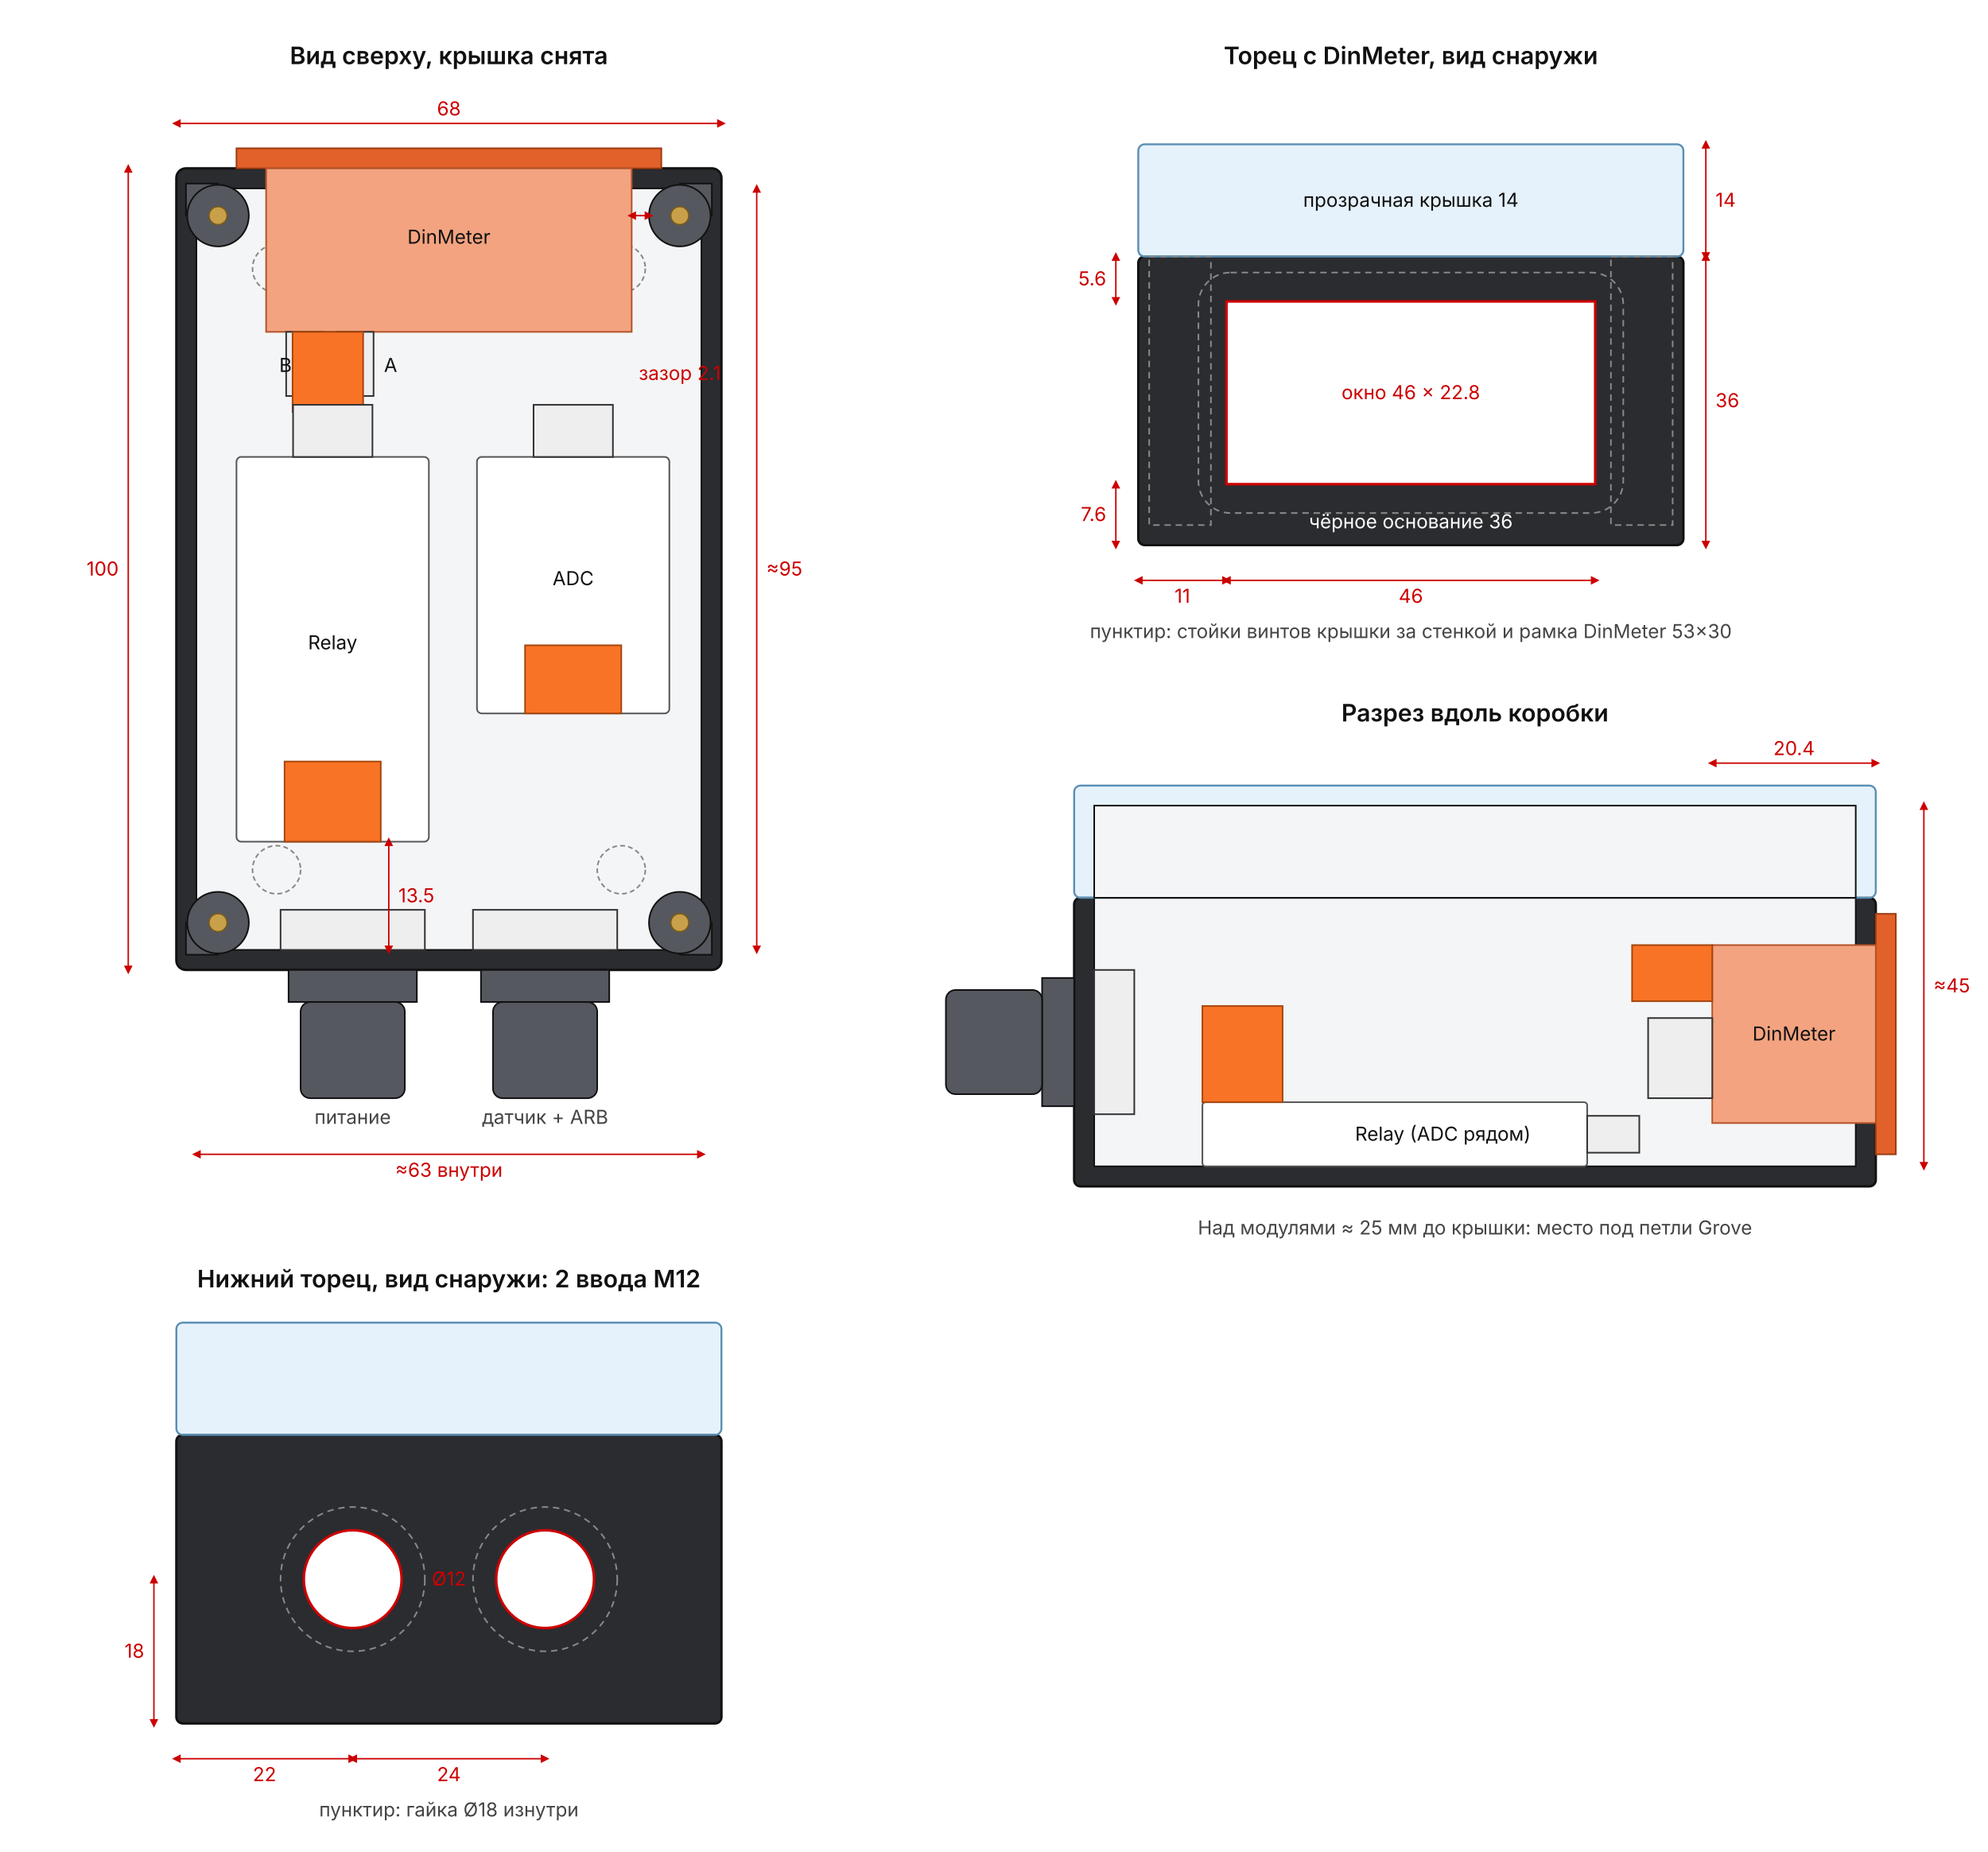
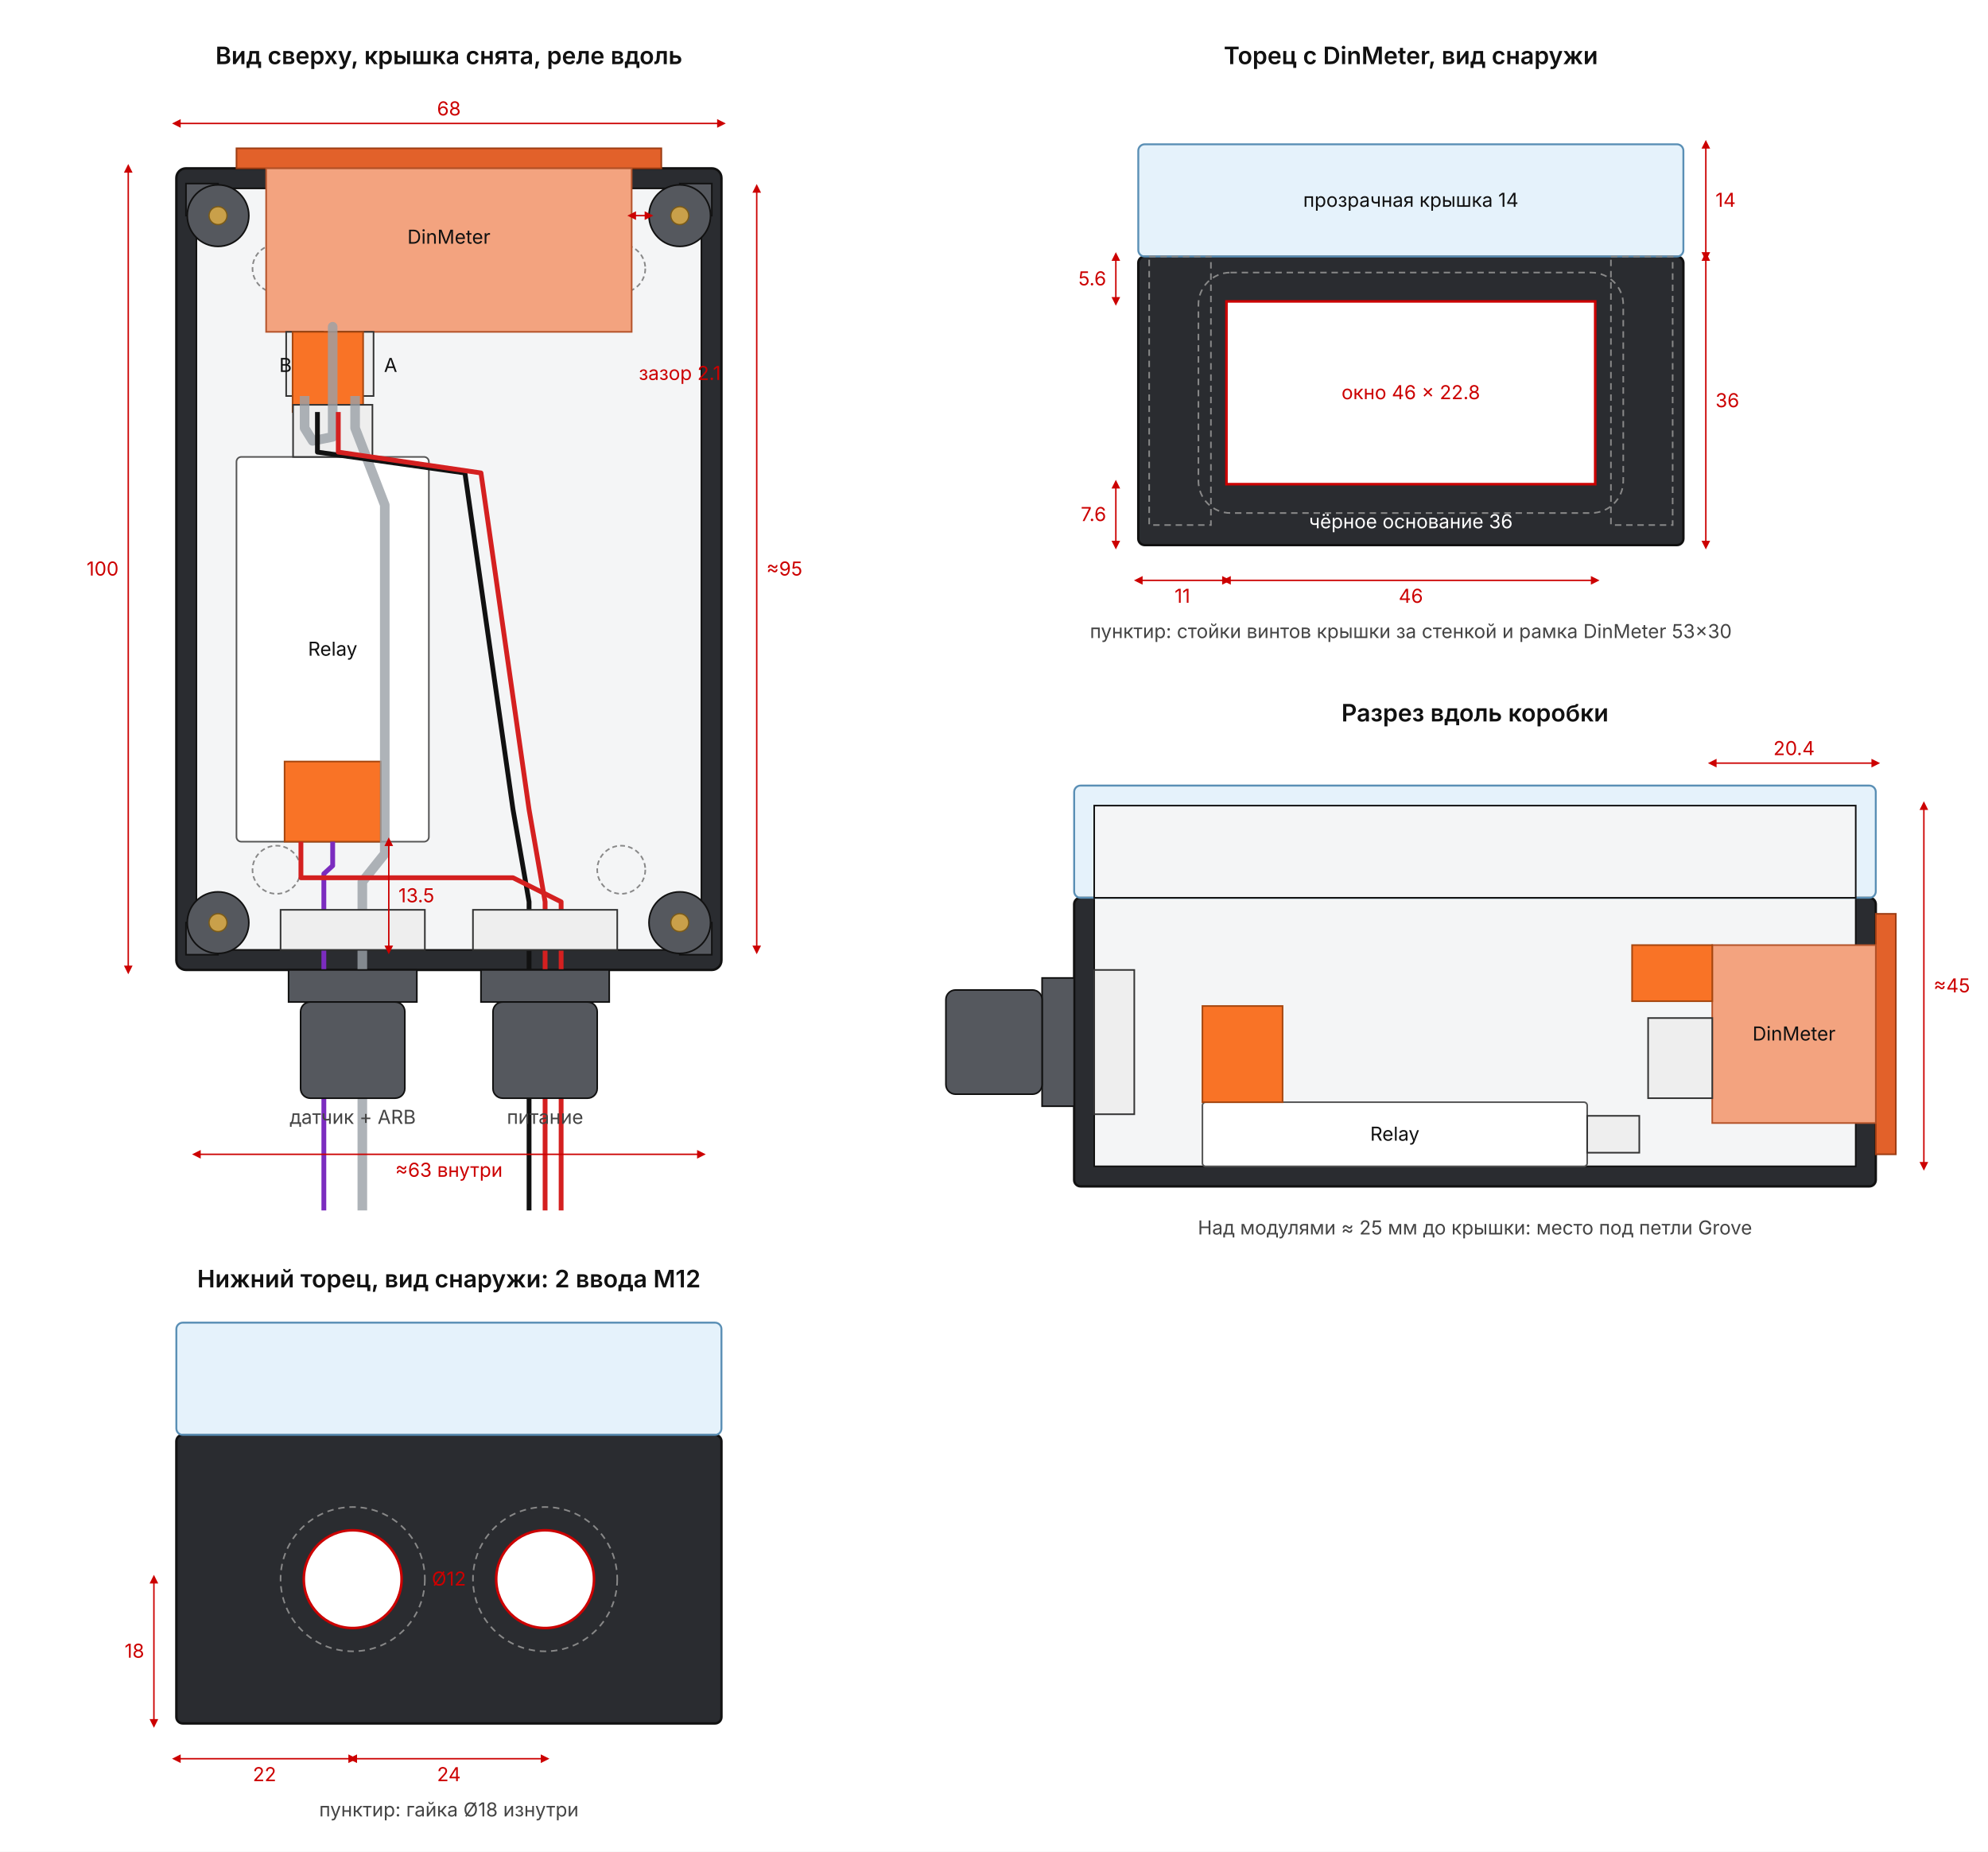
<svg xmlns="http://www.w3.org/2000/svg" viewBox="0 0 1240 1155" width="1240" height="1155">
  <style>
svg{font-family:Inter,system-ui,sans-serif;font-size:13px}
.part{fill:#2a2c30;stroke:#111;stroke-width:1.5}
.inner{fill:#f4f5f6;stroke:#111;stroke-width:1}
.lid{fill:#cfe7f7;fill-opacity:.55;stroke:#5a8fb5;stroke-width:1.2}
.din{fill:#f3a37f;stroke:#b4532a;stroke-width:1}
.bezel{fill:#e2612a;stroke:#9c3c12;stroke-width:1}
.mod{fill:#fff;stroke:#555;stroke-width:1}
.term{fill:#f97326;stroke:#a6460e;stroke-width:1}
.plug{fill:#eee;stroke:#333;stroke-width:1}
.post{fill:#55585e;stroke:#111;stroke-width:1}
.ins{fill:#c9a04a;stroke:#7a5a18;stroke-width:.8}
.pcb{fill:none;stroke:#888;stroke-width:1;stroke-dasharray:3 2}
+ .cut{fill:#ffb3b3;stroke:#c00;stroke-width:1;stroke-dasharray:3 2}
.hid{fill:none;stroke:#888;stroke-width:1;stroke-dasharray:4 3}
.win{fill:#fff;stroke:#c00;stroke-width:1.6}
.dim{stroke:#c00;stroke-width:.9;fill:none}
.dt{fill:#c00;font-size:12px}
.lab{fill:#111;font-size:12px}
.labw{fill:#fff;font-size:12px}
.ttl{fill:#111;font-size:15px;font-weight:600}
.note{fill:#444;font-size:12px}
</style>
  <defs>
    <marker id="a" viewBox="0 0 10 10" refX="5" refY="5" markerWidth="6" markerHeight="6" orient="auto-start-reverse">
      <path d="M0 0 L10 5 L0 10 z" fill="#c00" />
    </marker>
  </defs>
  <rect width="100%" height="100%" fill="#fff" />
-   <text x="280.0" y="40.0" class="ttl" text-anchor="middle">Вид сверху, крышка снята</text>
+   <text x="280.0" y="40.0" class="ttl" text-anchor="middle">Вид сверху, крышка снята, реле вдоль</text>
  <rect x="110.0" y="105.0" width="340.0" height="500.0" rx="6.0" class="part" />
  <rect x="122.5" y="117.5" width="315.0" height="475.0" rx="6" class="inner" />
  <rect x="116.0" y="575.5" width="20.0" height="20.0" rx="0" class="post" />
  <circle cx="136.0" cy="575.5" r="19.2" class="post" />
  <circle cx="136.0" cy="575.5" r="5.6" class="ins" />
  <circle cx="172.5" cy="542.5" r="15.0" class="pcb" />
  <rect x="116.0" y="114.5" width="20.0" height="20.0" rx="0" class="post" />
  <circle cx="136.0" cy="134.5" r="19.2" class="post" />
  <circle cx="136.0" cy="134.5" r="5.6" class="ins" />
  <circle cx="172.5" cy="167.5" r="15.0" class="pcb" />
  <rect x="424.0" y="575.5" width="20.0" height="20.0" rx="0" class="post" />
  <circle cx="424.0" cy="575.5" r="19.2" class="post" />
  <circle cx="424.0" cy="575.5" r="5.6" class="ins" />
  <circle cx="387.5" cy="542.5" r="15.0" class="pcb" />
  <rect x="424.0" y="114.5" width="20.0" height="20.0" rx="0" class="post" />
  <circle cx="424.0" cy="134.5" r="19.2" class="post" />
  <circle cx="424.0" cy="134.5" r="5.6" class="ins" />
  <circle cx="387.5" cy="167.5" r="15.0" class="pcb" />
  <rect x="147.5" y="92.5" width="265.0" height="12.5" rx="0" class="bezel" />
  <rect x="166.0" y="105.0" width="228.0" height="102.0" rx="0" class="din" />
  <text x="280.0" y="152.0" class="lab" text-anchor="middle">DinMeter</text>
  <rect x="210.0" y="207.0" width="23.0" height="40.0" rx="0" class="plug" />
  <rect x="178.5" y="207.0" width="23.0" height="40.0" rx="0" class="plug" />
  <rect x="182.5" y="207.0" width="44.0" height="50.0" rx="0" class="term" />
  <text x="239.5" y="232.0" class="lab" text-anchor="start">A</text>
  <text x="182.0" y="232.0" class="lab" text-anchor="end">B</text>
  <rect x="147.5" y="285.0" width="120.0" height="240.0" rx="3" class="mod" />
  <rect x="182.8" y="252.5" width="49.5" height="32.5" rx="0" class="plug" />
  <rect x="177.5" y="475.0" width="60.0" height="50.0" rx="0" class="term" />
-   <text x="207.5" y="405.0" class="lab" text-anchor="middle">Relay</text>
-   <rect x="297.5" y="285.0" width="120.0" height="160.0" rx="3" class="mod" />
-   <rect x="332.8" y="252.5" width="49.5" height="32.5" rx="0" class="plug" />
-   <rect x="327.5" y="402.5" width="60.0" height="42.5" rx="0" class="term" />
-   <text x="357.5" y="365.0" class="lab" text-anchor="middle">ADC</text>
+   <text x="207.5" y="409.0" class="lab" text-anchor="middle">Relay</text>
+   <polyline fill="none" stroke="#9aa0a6" stroke-width="6" stroke-linejoin="round" stroke-opacity=".8" points="190.0,247.0 190.0,267.0 195.0,275.0 207.5,272.5 207.5,213.8 207.5,203.8 207.5,232.5 207.5,252.5" />
+   <polyline fill="none" stroke="#9aa0a6" stroke-width="6" stroke-linejoin="round" stroke-opacity=".8" points="221.5,247.0 221.5,267.0 240.0,315.0 240.0,532.5 226.0,550.0 226.0,562.5 226.0,755.0" />
+   <polyline fill="none" stroke="#7b2cbf" stroke-width="3" stroke-linejoin="round" points="207.5,525.0 207.5,540.0 202.0,545.0 202.0,562.5 202.0,755.0" />
+   <polyline fill="none" stroke="#111" stroke-width="3" stroke-linejoin="round" points="330.0,755.0 330.0,562.5 320.0,505.0 290.0,295.0 198.0,282.0 198.0,257.0" />
+   <polyline fill="none" stroke="#d42020" stroke-width="3" stroke-linejoin="round" points="340.0,755.0 340.0,562.5 330.0,505.0 300.0,295.0 211.0,282.0 211.0,257.0" />
+   <polyline fill="none" stroke="#d42020" stroke-width="3" stroke-linejoin="round" points="350.0,755.0 350.0,562.5 320.0,547.5 187.7,547.5 187.7,540.0 187.7,525.0" />
  <rect x="175.0" y="567.5" width="90.0" height="25.0" rx="0" class="plug" />
  <rect x="180.0" y="605.0" width="80.0" height="20.0" rx="0" class="post" />
  <rect x="187.5" y="625.0" width="65.0" height="60.0" rx="6" class="post" />
  <rect x="295.0" y="567.5" width="90.0" height="25.0" rx="0" class="plug" />
  <rect x="300.0" y="605.0" width="80.0" height="20.0" rx="0" class="post" />
  <rect x="307.5" y="625.0" width="65.0" height="60.0" rx="6" class="post" />
-   <text x="220.0" y="701.0" class="note" text-anchor="middle">питание</text>
-   <text x="340.0" y="701.0" class="note" text-anchor="middle">датчик + ARB</text>
+   <text x="340.0" y="701.0" class="note" text-anchor="middle">питание</text>
+   <text x="220.0" y="701.0" class="note" text-anchor="middle">датчик + ARB</text>
  <line x1="110.0" y1="77.0" x2="450.0" y2="77.0" class="dim" marker-start="url(#a)" marker-end="url(#a)" />
  <text x="280.0" y="72.0" class="dt" text-anchor="middle">68</text>
  <line x1="122.5" y1="720.0" x2="437.5" y2="720.0" class="dim" marker-start="url(#a)" marker-end="url(#a)" />
  <text x="280.0" y="734.0" class="dt" text-anchor="middle">≈63 внутри</text>
  <line x1="80.0" y1="105.0" x2="80.0" y2="605.0" class="dim" marker-start="url(#a)" marker-end="url(#a)" />
  <text x="74.0" y="359.0" class="dt" text-anchor="end">100</text>
  <line x1="472.0" y1="117.5" x2="472.0" y2="592.5" class="dim" marker-start="url(#a)" marker-end="url(#a)" />
  <text x="478.0" y="359.0" class="dt" text-anchor="start">≈95</text>
  <line x1="394.0" y1="134.5" x2="404.8" y2="134.5" class="dim" marker-start="url(#a)" marker-end="url(#a)" />
  <text x="399.4" y="129.5" class="dt" text-anchor="middle" />
  <text x="424.0" y="237.0" class="dt" text-anchor="middle">зазор 2.1</text>
  <line x1="242.5" y1="525.0" x2="242.5" y2="592.5" class="dim" marker-start="url(#a)" marker-end="url(#a)" />
  <text x="248.5" y="562.8" class="dt" text-anchor="start">13.5</text>
  <text x="880.0" y="40.0" class="ttl" text-anchor="middle">Торец с DinMeter, вид снаружи</text>
  <rect x="710.0" y="160.0" width="340.0" height="180.0" rx="4" class="part" />
  <rect x="710.0" y="90.0" width="340.0" height="70.0" rx="4" class="lid" />
  <text x="880.0" y="129.0" class="lab" text-anchor="middle">прозрачная крышка 14</text>
  <rect x="716.8" y="160.0" width="38.5" height="167.5" rx="0" class="hid" />
  <rect x="1004.8" y="160.0" width="38.5" height="167.5" rx="0" class="hid" />
  <rect x="747.5" y="170.0" width="265.0" height="150.0" rx="20.0" class="hid" />
  <rect x="765.0" y="188.0" width="230.0" height="114.0" rx="0" class="win" />
  <text x="880.0" y="249.0" class="dt" text-anchor="middle">окно 46 × 22.8</text>
  <text x="880.0" y="329.5" class="labw" text-anchor="middle">чёрное основание 36</text>
  <line x1="696.0" y1="302.0" x2="696.0" y2="340.0" class="dim" marker-start="url(#a)" marker-end="url(#a)" />
  <text x="690.0" y="325.0" class="dt" text-anchor="end">7.6</text>
  <line x1="696.0" y1="160.0" x2="696.0" y2="188.0" class="dim" marker-start="url(#a)" marker-end="url(#a)" />
  <text x="690.0" y="178.0" class="dt" text-anchor="end">5.6</text>
  <line x1="1064.0" y1="160.0" x2="1064.0" y2="340.0" class="dim" marker-start="url(#a)" marker-end="url(#a)" />
  <text x="1070.0" y="254.0" class="dt" text-anchor="start">36</text>
  <line x1="1064.0" y1="90.0" x2="1064.0" y2="160.0" class="dim" marker-start="url(#a)" marker-end="url(#a)" />
  <text x="1070.0" y="129.0" class="dt" text-anchor="start">14</text>
  <line x1="710.0" y1="362.0" x2="765.0" y2="362.0" class="dim" marker-start="url(#a)" marker-end="url(#a)" />
  <text x="737.5" y="376.0" class="dt" text-anchor="middle">11</text>
  <line x1="765.0" y1="362.0" x2="995.0" y2="362.0" class="dim" marker-start="url(#a)" marker-end="url(#a)" />
  <text x="880.0" y="376.0" class="dt" text-anchor="middle">46</text>
  <text x="880.0" y="398.0" class="note" text-anchor="middle">пунктир: стойки винтов крышки за стенкой и рамка DinMeter 53×30</text>
  <text x="920.0" y="450.0" class="ttl" text-anchor="middle">Разрез вдоль коробки</text>
  <rect x="670.0" y="560.0" width="500.0" height="180.0" rx="4" class="part" />
  <rect x="682.5" y="560.0" width="475.0" height="167.5" rx="0" class="inner" />
  <rect x="670.0" y="490.0" width="500.0" height="70.0" rx="4" class="lid" />
  <rect x="682.5" y="502.5" width="475.0" height="57.5" rx="0" class="inner" />
  <rect x="1170.0" y="570.0" width="12.5" height="150.0" rx="0" class="bezel" />
  <rect x="1068.0" y="589.5" width="102.0" height="111.0" rx="0" class="din" />
  <text x="1119.0" y="649.0" class="lab" text-anchor="middle">DinMeter</text>
  <rect x="1028.0" y="635.0" width="40.0" height="50.0" rx="0" class="plug" />
  <rect x="1018.0" y="589.5" width="50.0" height="35.0" rx="0" class="term" />
  <rect x="750.0" y="687.5" width="240.0" height="40.0" rx="2" class="mod" />
  <rect x="750.0" y="627.5" width="50.0" height="60.0" rx="0" class="term" />
  <rect x="990.0" y="696.0" width="32.5" height="23.0" rx="0" class="plug" />
-   <text x="900.0" y="711.5" class="lab" text-anchor="middle">Relay (ADC рядом)</text>
+   <text x="870.0" y="711.5" class="lab" text-anchor="middle">Relay</text>
  <rect x="682.5" y="605.0" width="25.0" height="90.0" rx="0" class="plug" />
  <rect x="650.0" y="610.0" width="20.0" height="80.0" rx="0" class="post" />
  <rect x="590.0" y="617.5" width="60.0" height="65.0" rx="6" class="post" />
  <line x1="1200.0" y1="502.5" x2="1200.0" y2="727.5" class="dim" marker-start="url(#a)" marker-end="url(#a)" />
  <text x="1206.0" y="619.0" class="dt" text-anchor="start">≈45</text>
  <line x1="1068.0" y1="476.0" x2="1170.0" y2="476.0" class="dim" marker-start="url(#a)" marker-end="url(#a)" />
  <text x="1119.0" y="471.0" class="dt" text-anchor="middle">20.4</text>
  <text x="920.0" y="770.0" class="note" text-anchor="middle">Над модулями ≈ 25 мм до крышки: место под петли Grove</text>
  <text x="280.0" y="803.0" class="ttl" text-anchor="middle">Нижний торец, вид снаружи: 2 ввода M12</text>
  <rect x="110.0" y="895.0" width="340.0" height="180.0" rx="4" class="part" />
  <rect x="110.0" y="825.0" width="340.0" height="70.0" rx="4" class="lid" />
  <circle cx="220.0" cy="985.0" r="45.0" class="hid" />
  <circle cx="220.0" cy="985.0" r="30.5" class="win" />
  <circle cx="340.0" cy="985.0" r="45.0" class="hid" />
  <circle cx="340.0" cy="985.0" r="30.5" class="win" />
  <text x="280.0" y="989.0" class="dt" text-anchor="middle">Ø12</text>
  <line x1="110.0" y1="1097.0" x2="220.0" y2="1097.0" class="dim" marker-start="url(#a)" marker-end="url(#a)" />
  <text x="165.0" y="1111.0" class="dt" text-anchor="middle">22</text>
  <line x1="220.0" y1="1097.0" x2="340.0" y2="1097.0" class="dim" marker-start="url(#a)" marker-end="url(#a)" />
  <text x="280.0" y="1111.0" class="dt" text-anchor="middle">24</text>
  <line x1="96.0" y1="985.0" x2="96.0" y2="1075.0" class="dim" marker-start="url(#a)" marker-end="url(#a)" />
  <text x="90.0" y="1034.0" class="dt" text-anchor="end">18</text>
  <text x="280.0" y="1133.0" class="note" text-anchor="middle">пунктир: гайка Ø18 изнутри</text>
</svg>
